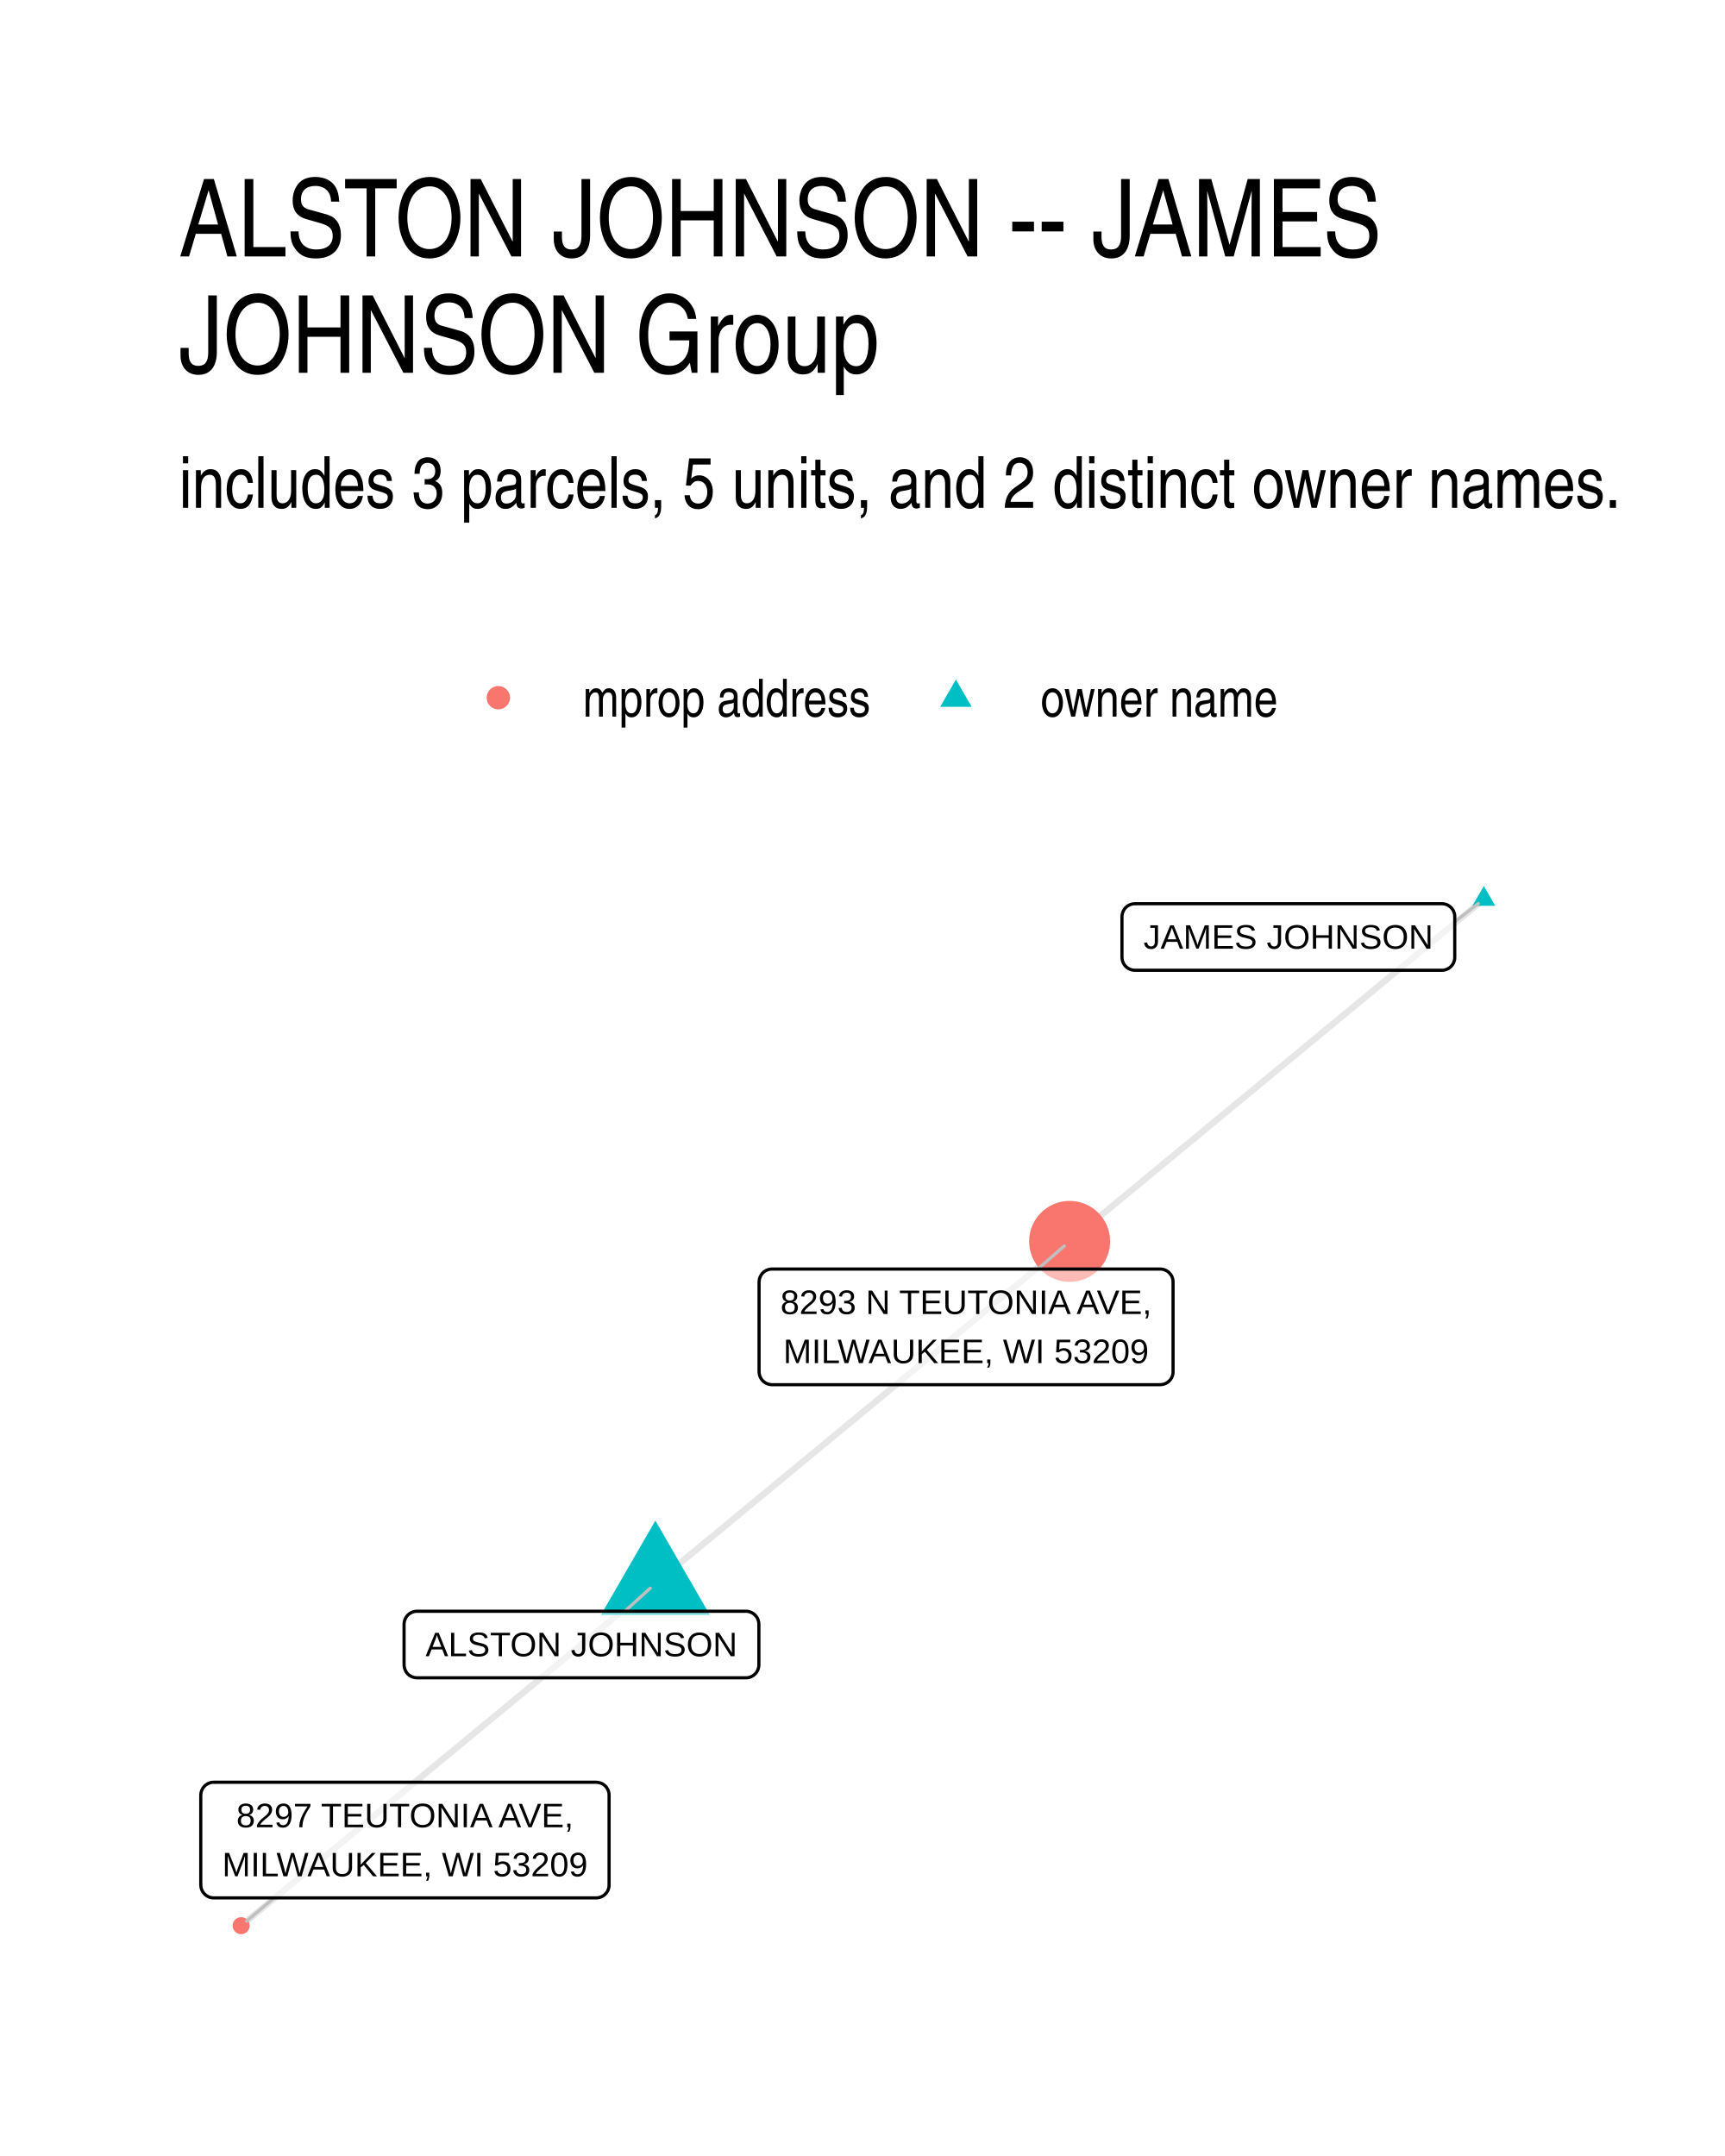
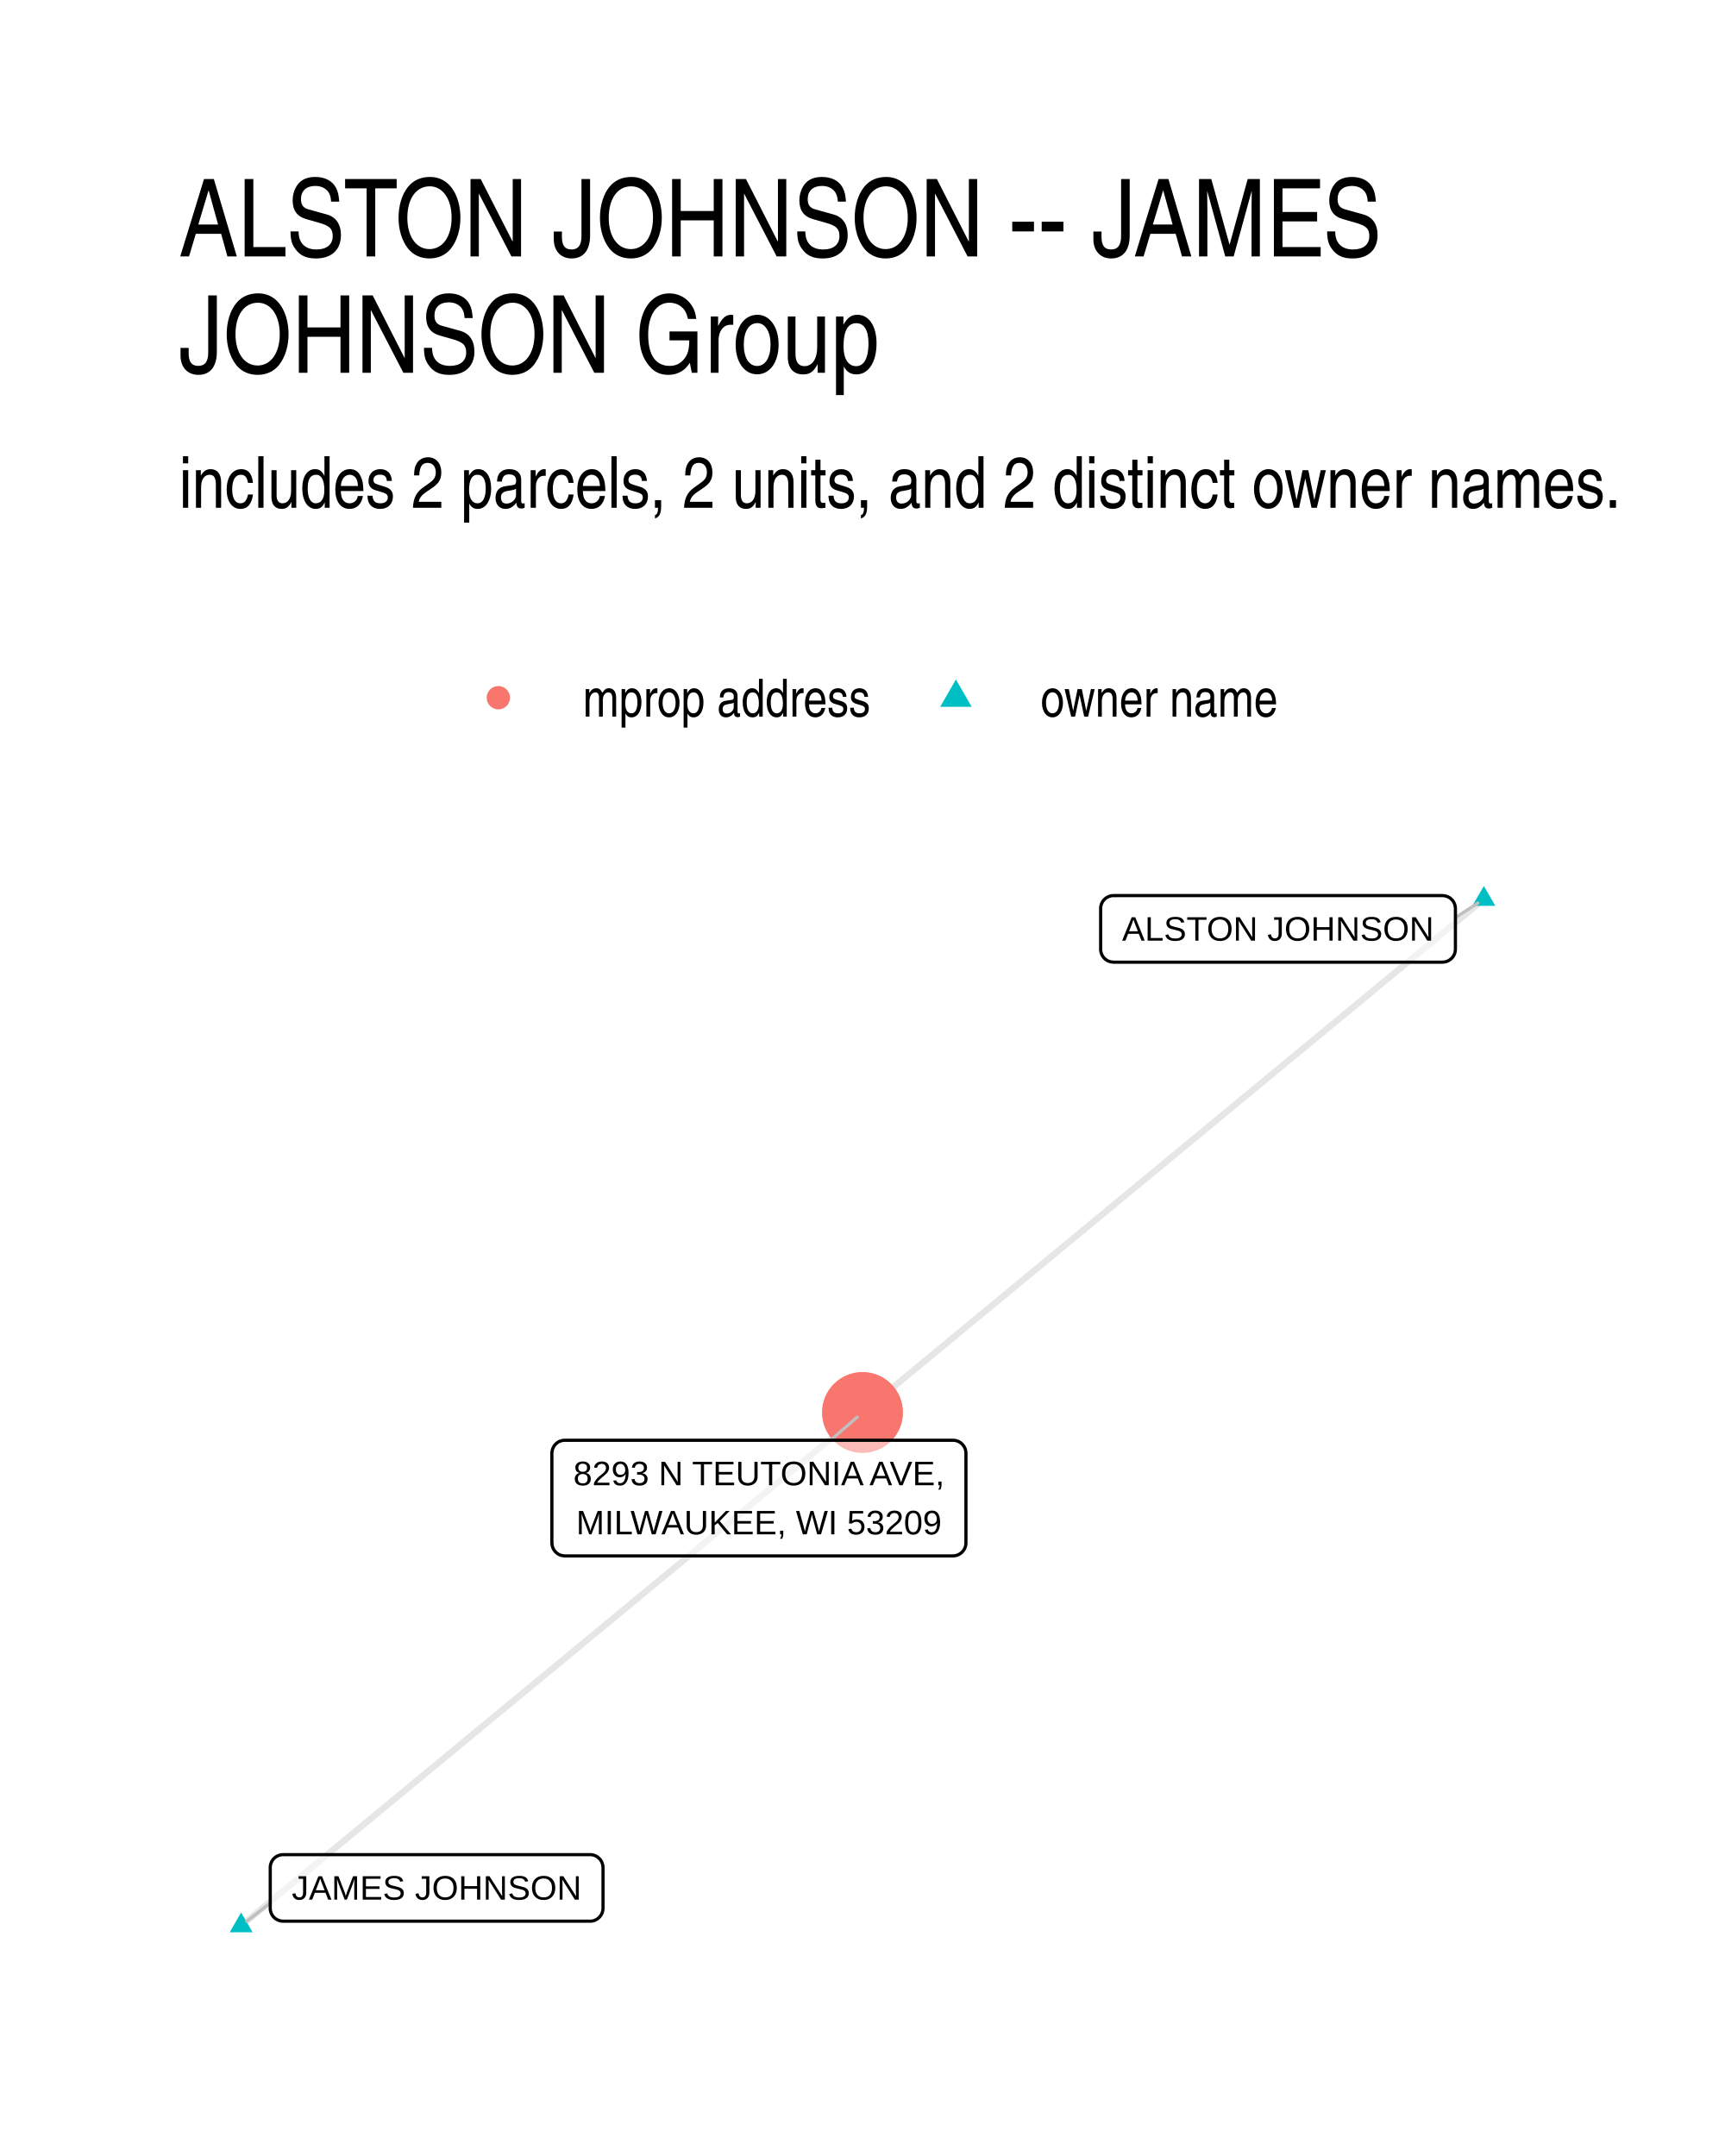
<svg xmlns="http://www.w3.org/2000/svg" width="384" height="480" viewBox="0 0 288 360">
  <g class="svglite">
    <defs>
      <style>.svglite line,.svglite polyline,.svglite polygon,.svglite path,.svglite circle{fill:none;stroke:#000000;stroke-linecap:round;stroke-linejoin:round;stroke-miterlimit:10.00}.svglite text{white-space:pre}.svglite g.glyphgroup path{fill:inherit;stroke:none}</style>
    </defs>
    <rect width="100%" height="100%" style="stroke-linecap:round;stroke-linejoin:round;stroke-miterlimit:10.00;stroke:none;fill:#FFFFFF" />
    <defs>
      <clipPath id="cpMC4wMHwyODguMDB8MC4wMHwzNjAuMDA=">
        <path d="M0 0h288v360H0z" />
      </clipPath>
    </defs>
    <g clip-path="url(#cpMC4wMHwyODguMDB8MC4wMHwzNjAuMDA=)">
      <path d="M0 0h288v360H0z" style="stroke-width:1.07;stroke:none;fill:#FFFFFF" />
    </g>
    <defs>
      <clipPath id="cpMjkuODl8MjU4LjExfDE0MS41OHwzMzAuMTE=">
        <path d="M29.89 141.58h228.22v188.53H29.89z" />
      </clipPath>
    </defs>
    <g clip-path="url(#cpMjkuODl8MjU4LjExfDE0MS41OHwzMzAuMTE=)">
-       <path d="m109.42 264.41-.7.58-.7.57-.7.58-.7.58-.69.58-.7.57-.7.58-.7.58-.7.57-.7.58-.69.58-.7.58-.7.57-.7.58-.7.58-.7.57-.7.58-.69.58-.7.58-.7.57-.7.58-.7.58-.7.57-.7.58-.69.58-.7.57-.7.58-.7.58-.7.58-.7.57-.7.58-.69.58-.7.57-.7.58-.7.58-.7.58-.7.57-.7.58-.69.58-.7.57-.7.58-.7.58-.7.58-.7.57-.7.58-.69.58-.7.57-.7.58-.7.58-.7.57-.7.58-.7.58-.69.58-.7.57-.7.58-.7.58-.7.57-.7.58-.7.58-.69.58-.7.57-.7.58-.7.58-.7.57-.7.58-.7.58-.69.58-.7.57-.7.58-.7.58-.7.57-.7.58-.7.58-.69.58-.7.57-.7.58-.7.58-.7.57-.7.58-.7.58-.69.57-.7.58-.7.58-.7.58-.7.57-.7.58-.7.58-.69.57-.7.58-.7.58-.7.58-.7.57-.7.58-.7.58-.69.57-.7.58-.7.58-.7.58-.7.57m69.16-57.13.7-.58.7-.57.69-.58.7-.58.7-.57.7-.58.7-.58.7-.58.7-.57.7-.58.69-.58.7-.57.7-.58.7-.58.7-.58.7-.57.7-.58.69-.58.7-.57.7-.58.7-.58.7-.58.7-.57.7-.58.69-.58.7-.57.7-.58.7-.58.7-.58.7-.57.7-.58.69-.58.7-.57.7-.58.7-.58.7-.57.7-.58.7-.58.69-.58.7-.57.7-.58.7-.58.7-.57.7-.58.7-.58.69-.58.7-.57.7-.58.7-.58.7-.57.7-.58.7-.58.69-.58.7-.57.7-.58.7-.58.7-.57.7-.58.7-.58.69-.57.7-.58.7-.58.7-.58.7-.57.7-.58.7-.58.69-.57.7-.58.7-.58.7-.58.7-.57.7-.58.7-.58.69-.57.7-.58.7-.58.7-.58.7-.57.7-.58.7-.58.7-.57.69-.58.7-.58.7-.57.7-.58.7-.58.7-.58.7-.57.69-.58.7-.58.7-.57.7-.58.7-.58.7-.58.7-.57.69-.58.7-.58.7-.57.7-.58m69.16-57.13-.7.57-.7.58-.7.58-.7.58-.69.57-.7.58-.7.58-.7.57-.7.58-.7.58-.7.57-.69.58-.7.58-.7.58-.7.57-.7.58-.7.58-.7.57-.69.58-.7.58-.7.58-.7.57-.7.58-.7.58-.7.57-.69.58-.7.58-.7.58-.7.57-.7.58-.7.58-.7.57-.69.58-.7.58-.7.58-.7.57-.7.58-.7.58-.7.57-.69.58-.7.58-.7.57-.7.58-.7.58-.7.58-.7.57-.69.58-.7.58-.7.57-.7.58-.7.58-.7.58-.7.57-.69.58-.7.58-.7.57-.7.58-.7.58-.7.58-.7.57-.69.58-.7.58-.7.57-.7.58-.7.58-.7.57-.7.58-.69.58-.7.58-.7.57-.7.58-.7.58-.7.57-.7.58-.69.58-.7.58-.7.57-.7.58-.7.58-.7.57-.7.58-.69.58-.7.58-.7.57-.7.58-.7.58-.7.57-.7.58-.69.58-.7.57-.7.58-.7.58-.7.58-.7.57-.7.58-.69.58-.7.57-.7.58-.7.58" style="stroke-width:1.07;stroke:#000000;stroke-opacity:0.10;stroke-linecap:butt" />
-       <path d="m109.42 253.9 9.1 15.76h-18.2zm138.32-105.96 1.91 3.31h-3.83z" style="stroke-width:0.71;stroke:none;fill:#00BFC4" />
-       <circle cx="40.26" cy="321.54" r="1.42" style="stroke-width:0.71;stroke:none;fill:#F8766D" />
-       <circle cx="178.58" cy="207.28" r="6.76" style="stroke-width:0.71;stroke:none;fill:#F8766D" />
-       <path d="m104.32 269.04 4.24-3.85m134.32-111.26 3.93-3.06M45.76 316.9l-4.61 3.89M173.26 211.9l4.44-3.86" style="stroke-width:0.53;stroke:#BFBFBF" />
-       <path d="M69.62 280.15h54.92-.09l.35-.01.34-.07.32-.12.3-.18.27-.22.23-.26.19-.29.13-.32.09-.34.03-.35h0v-6.79h0l-.03-.35-.09-.34-.13-.32-.19-.29-.23-.26-.27-.22-.3-.17-.32-.13-.34-.07-.26-.01H69.62l.27.01-.35-.01-.35.04-.33.1-.32.15-.28.19-.25.24-.21.28-.16.31-.11.33-.06.34-.01.18v6.79l.01-.17v.35l.06.34.11.33.16.31.21.28.25.24.28.19.32.15.33.1.35.04z" style="stroke-width:0.53;fill:#FFFFFF;fill-opacity:0.50" />
-       <text x="97.08" y="276.55" lengthAdjust="spacingAndGlyphs" style="font-size:5.69px;font-family:&quot;Liberation Sans&quot;" text-anchor="middle" textLength="52.03">ALSTON JOHNSON</text>
-       <path d="M189.48 162.01h51.24-.08l.34-.01.34-.07.33-.13.3-.17.27-.22.23-.26.19-.29.13-.32.09-.34.02-.35h0v-6.79h0l-.02-.35-.09-.34-.13-.32-.19-.29-.23-.26-.27-.22-.3-.18-.33-.12-.34-.07-.26-.01h-51.24l.26.01-.34-.01-.35.04-.33.1-.32.15-.28.19-.25.24-.21.28-.16.31-.11.33-.06.34-.01.18v6.79l.01-.17v.35l.06.34.11.33.16.31.21.28.25.24.28.19.32.15.33.1.35.04z" style="stroke-width:0.53;fill:#FFFFFF;fill-opacity:0.50" />
-       <text x="215.1" y="158.41" lengthAdjust="spacingAndGlyphs" style="font-size:5.69px;font-family:&quot;Liberation Sans&quot;" text-anchor="middle" textLength="48.36">JAMES JOHNSON</text>
-       <path d="M35.68 316.9h63.85-.08l.34-.01.34-.07.33-.13.3-.17.27-.22.23-.26.19-.29.13-.32.09-.34.02-.35h0v-14.99h0l-.02-.35-.09-.33-.13-.32-.19-.3-.23-.26-.27-.22-.3-.17-.33-.12-.34-.07-.26-.02H35.68l.27.02-.35-.02-.35.04-.33.1-.32.15-.28.2-.25.24-.21.28-.16.3-.11.33-.06.35-.01.17v14.99l.01-.17v.35l.06.34.11.33.16.31.21.27.25.24.28.2.32.15.33.1.35.04z" style="stroke-width:0.53;fill:#FFFFFF;fill-opacity:0.50" />
-       <text x="67.61" y="305.11" lengthAdjust="spacingAndGlyphs" style="font-size:5.69px;font-family:&quot;Liberation Sans&quot;" text-anchor="middle" textLength="56.23">8297 TEUTONIA AVE,</text>
-       <text x="67.61" y="313.3" lengthAdjust="spacingAndGlyphs" style="font-size:5.69px;font-family:&quot;Liberation Sans&quot;" text-anchor="middle" textLength="60.97">MILWAUKEE, WI 53209</text>
-       <path d="M128.89 231.21h64.8-.08l.34-.02.35-.07.32-.12.3-.17.27-.22.23-.26.19-.3.13-.32.09-.34.02-.34h0v-14.99h0l-.02-.35-.09-.34-.13-.32-.19-.29-.23-.26-.27-.22-.3-.17-.32-.13-.35-.07-.26-.01h-64.8l.26.01-.34-.01-.35.04-.33.1-.32.15-.28.19-.25.24-.21.28-.16.31-.11.33-.06.34-.01.18v14.99l.01-.18v.35l.06.35.11.33.16.3.21.28.25.24.28.2.32.15.33.09.35.05z" style="stroke-width:0.53;fill:#FFFFFF;fill-opacity:0.50" />
-       <text x="161.29" y="219.41" lengthAdjust="spacingAndGlyphs" style="font-size:5.69px;font-family:&quot;Liberation Sans&quot;" text-anchor="middle" textLength="61.92">8293 N TEUTONIA AVE,</text>
-       <text x="161.29" y="227.61" lengthAdjust="spacingAndGlyphs" style="font-size:5.69px;font-family:&quot;Liberation Sans&quot;" text-anchor="middle" textLength="60.97">MILWAUKEE, WI 53209</text>
+       <path d="m247.74 150.15-1.05.86-1.05.87-1.05.86-1.04.87-1.05.87-1.05.86-1.05.87-1.04.86-1.05.87-1.05.86-1.05.87-1.05.87-1.04.86-1.05.87-1.05.86-1.05.87-1.05.86-1.04.87-1.05.87-1.05.86-1.05.87-1.04.86-1.05.87-1.05.86-1.05.87-1.05.87-1.04.86-1.05.87-1.05.86-1.05.87-1.05.86-1.04.87-1.05.87-1.05.86-1.05.87-1.04.86-1.05.87-1.05.86-1.05.87-1.05.87-1.04.86-1.05.87-1.05.86-1.05.87-1.05.87-1.04.86-1.05.87-1.05.86-1.05.87-1.04.86-1.05.87-1.05.87-1.05.86-1.05.87-1.04.86-1.05.87-1.05.86-1.05.87-1.05.87-1.04.86-1.05.87-1.05.86-1.05.87-1.04.86-1.05.87-1.05.87-1.05.86-1.05.87-1.04.86-1.05.87-1.05.86-1.05.87-1.05.87-1.04.86-1.05.87-1.05.86-1.05.87-1.04.86-1.05.87-1.05.87-1.05.86-1.05.87-1.04.86-1.05.87-1.05.86-1.05.87-1.05.87-1.04.86-1.05.87-1.05.86-1.05.87-1.04.86-1.05.87-1.05.87-1.05.86-1.05.87-1.04.86-1.05.87-1.05.86M40.26 321.54l1.05-.86 1.05-.87 1.05-.86 1.04-.87 1.05-.87 1.05-.86 1.05-.87 1.04-.86 1.05-.87 1.05-.86 1.05-.87 1.05-.86 1.04-.87 1.05-.87 1.05-.86 1.05-.87 1.05-.86 1.04-.87 1.05-.86 1.05-.87 1.05-.86 1.04-.87 1.05-.86 1.05-.87 1.05-.87 1.05-.86 1.04-.87 1.05-.86 1.05-.87 1.05-.86 1.05-.87 1.04-.86 1.05-.87 1.05-.87 1.05-.86 1.04-.87 1.05-.86 1.05-.87 1.05-.86 1.05-.87 1.04-.86 1.05-.87 1.05-.87 1.05-.86 1.05-.87 1.04-.86 1.05-.87 1.05-.86 1.05-.87 1.05-.86 1.04-.87 1.05-.87 1.05-.86 1.05-.87 1.04-.86 1.05-.87 1.05-.86 1.05-.87 1.05-.86 1.04-.87 1.05-.87 1.05-.86 1.05-.87 1.05-.86 1.04-.87 1.05-.86 1.05-.87 1.05-.86 1.04-.87 1.05-.86 1.05-.87 1.05-.87 1.05-.86 1.04-.87 1.05-.86 1.05-.87 1.05-.86 1.05-.87 1.04-.86 1.05-.87 1.05-.87 1.05-.86 1.04-.87 1.05-.86 1.05-.87 1.05-.86 1.05-.87 1.04-.86 1.05-.87 1.05-.87 1.05-.86 1.05-.87 1.04-.86 1.05-.87 1.05-.86 1.05-.87 1.04-.86 1.05-.87 1.05-.87" style="stroke-width:1.07;stroke:#000000;stroke-opacity:0.10;stroke-linecap:butt" />
+       <path d="m247.74 147.94 1.91 3.31h-3.83zM40.26 319.33l1.92 3.32h-3.83z" style="stroke-width:0.71;stroke:none;fill:#00BFC4" />
+       <circle cx="144" cy="235.85" r="6.76" style="stroke-width:0.71;stroke:none;fill:#F8766D" />
+       <path d="m242.99 153.22 3.75-2.43M45.12 317.76l-3.93 3.06m97.48-80.33 4.45-3.87" style="stroke-width:0.53;stroke:#BFBFBF" />
+       <path d="M185.92 160.66h54.91l-.09-.01.35-.01.34-.07.32-.12.31-.18.26-.22.24-.26.18-.29.14-.32.08-.34.03-.34h0v-6.8h0l-.03-.35-.08-.33-.14-.32-.18-.3-.24-.26-.26-.22-.31-.17-.32-.12-.34-.07-.26-.02h-54.91l.26.02-.35-.02-.34.04-.34.1-.31.15-.29.2-.25.24-.21.28-.16.3-.11.33-.06.35v6.97-.18.35l.06.34.11.33.16.31.21.28.25.24.29.2.31.15.34.09.34.04z" style="stroke-width:0.53;fill:#FFFFFF;fill-opacity:0.50" />
+       <text x="213.37" y="157.06" lengthAdjust="spacingAndGlyphs" style="font-size:5.69px;font-family:&quot;Liberation Sans&quot;" text-anchor="middle" textLength="52.03">ALSTON JOHNSON</text>
+       <path d="M47.28 320.79h51.24-.09l.35-.01.34-.07.32-.13.3-.17.27-.22.23-.26.19-.29.13-.32.09-.34.03-.35h0v-6.79h0l-.03-.35-.09-.34-.13-.32-.19-.29-.23-.26-.27-.22-.3-.18-.32-.12-.34-.07-.26-.01H47.28l.26.01-.35-.01-.35.04-.33.1-.31.14-.29.2-.25.24-.21.28-.16.31-.11.33-.06.34v6.97-.17.35l.06.34.11.33.16.31.21.27.25.25.29.19.31.15.33.1.35.04z" style="stroke-width:0.53;fill:#FFFFFF;fill-opacity:0.50" />
+       <text x="72.9" y="317.19" lengthAdjust="spacingAndGlyphs" style="font-size:5.69px;font-family:&quot;Liberation Sans&quot;" text-anchor="middle" textLength="48.36">JAMES JOHNSON</text>
+       <path d="M94.3 259.8h64.81l-.09-.01.35-.01.34-.07.32-.12.3-.18.27-.22.23-.26.19-.29.14-.32.08-.34.03-.34h0v-14.99h0l-.03-.35-.08-.34-.14-.32-.19-.29-.23-.26-.27-.22-.3-.18-.32-.12-.34-.07-.26-.01H94.3l.27.01-.35-.01-.35.04-.33.1-.32.14-.28.2-.25.24-.21.28-.16.31-.11.33-.06.34-.01.18v14.99l.01-.18v.35l.06.34.11.33.16.31.21.28.25.24.28.2.32.15.33.09.35.04z" style="stroke-width:0.53;fill:#FFFFFF;fill-opacity:0.50" />
+       <text x="126.71" y="248" lengthAdjust="spacingAndGlyphs" style="font-size:5.69px;font-family:&quot;Liberation Sans&quot;" text-anchor="middle" textLength="61.92">8293 N TEUTONIA AVE,</text>
+       <text x="126.71" y="256.2" lengthAdjust="spacingAndGlyphs" style="font-size:5.69px;font-family:&quot;Liberation Sans&quot;" text-anchor="middle" textLength="60.97">MILWAUKEE, WI 53209</text>
    </g>
    <g clip-path="url(#cpMC4wMHwyODguMDB8MC4wMHwzNjAuMDA=)">
      <circle cx="83.2" cy="116.5" r="1.95" style="stroke-width:0.71;stroke:none;fill:#F8766D" />
      <path d="m159.6 113.46 2.63 4.56h-5.26z" style="stroke-width:0.71;stroke:none;fill:#00BFC4" />
      <text x="97.32" y="119.66" lengthAdjust="spacingAndGlyphs" style="font-size:8.80px;font-weight:0;font-family:&quot;Nimbus Sans Narrow&quot;" textLength="48.16">mprop address</text>
      <text x="173.72" y="119.66" lengthAdjust="spacingAndGlyphs" style="font-size:8.80px;font-weight:0;font-family:&quot;Nimbus Sans Narrow&quot;" textLength="39.72">owner name</text>
-       <text x="29.89" y="84.79" lengthAdjust="spacingAndGlyphs" style="font-size:12.00px;font-weight:0;font-family:&quot;Nimbus Sans Narrow&quot;" textLength="241.17">includes 3 parcels, 5 units, and 2 distinct owner names.</text>
+       <text x="29.89" y="84.79" lengthAdjust="spacingAndGlyphs" style="font-size:12.00px;font-weight:0;font-family:&quot;Nimbus Sans Narrow&quot;" textLength="241.17">includes 2 parcels, 2 units, and 2 distinct owner names.</text>
      <text x="29.89" y="42.81" lengthAdjust="spacingAndGlyphs" style="font-size:18.00px;font-weight:0;font-family:&quot;Nimbus Sans Narrow&quot;" textLength="206.64">ALSTON JOHNSON -- JAMES</text>
      <text x="29.89" y="62.25" lengthAdjust="spacingAndGlyphs" style="font-size:18.00px;font-weight:0;font-family:&quot;Nimbus Sans Narrow&quot;" textLength="121.36">JOHNSON Group</text>
    </g>
  </g>
</svg>
